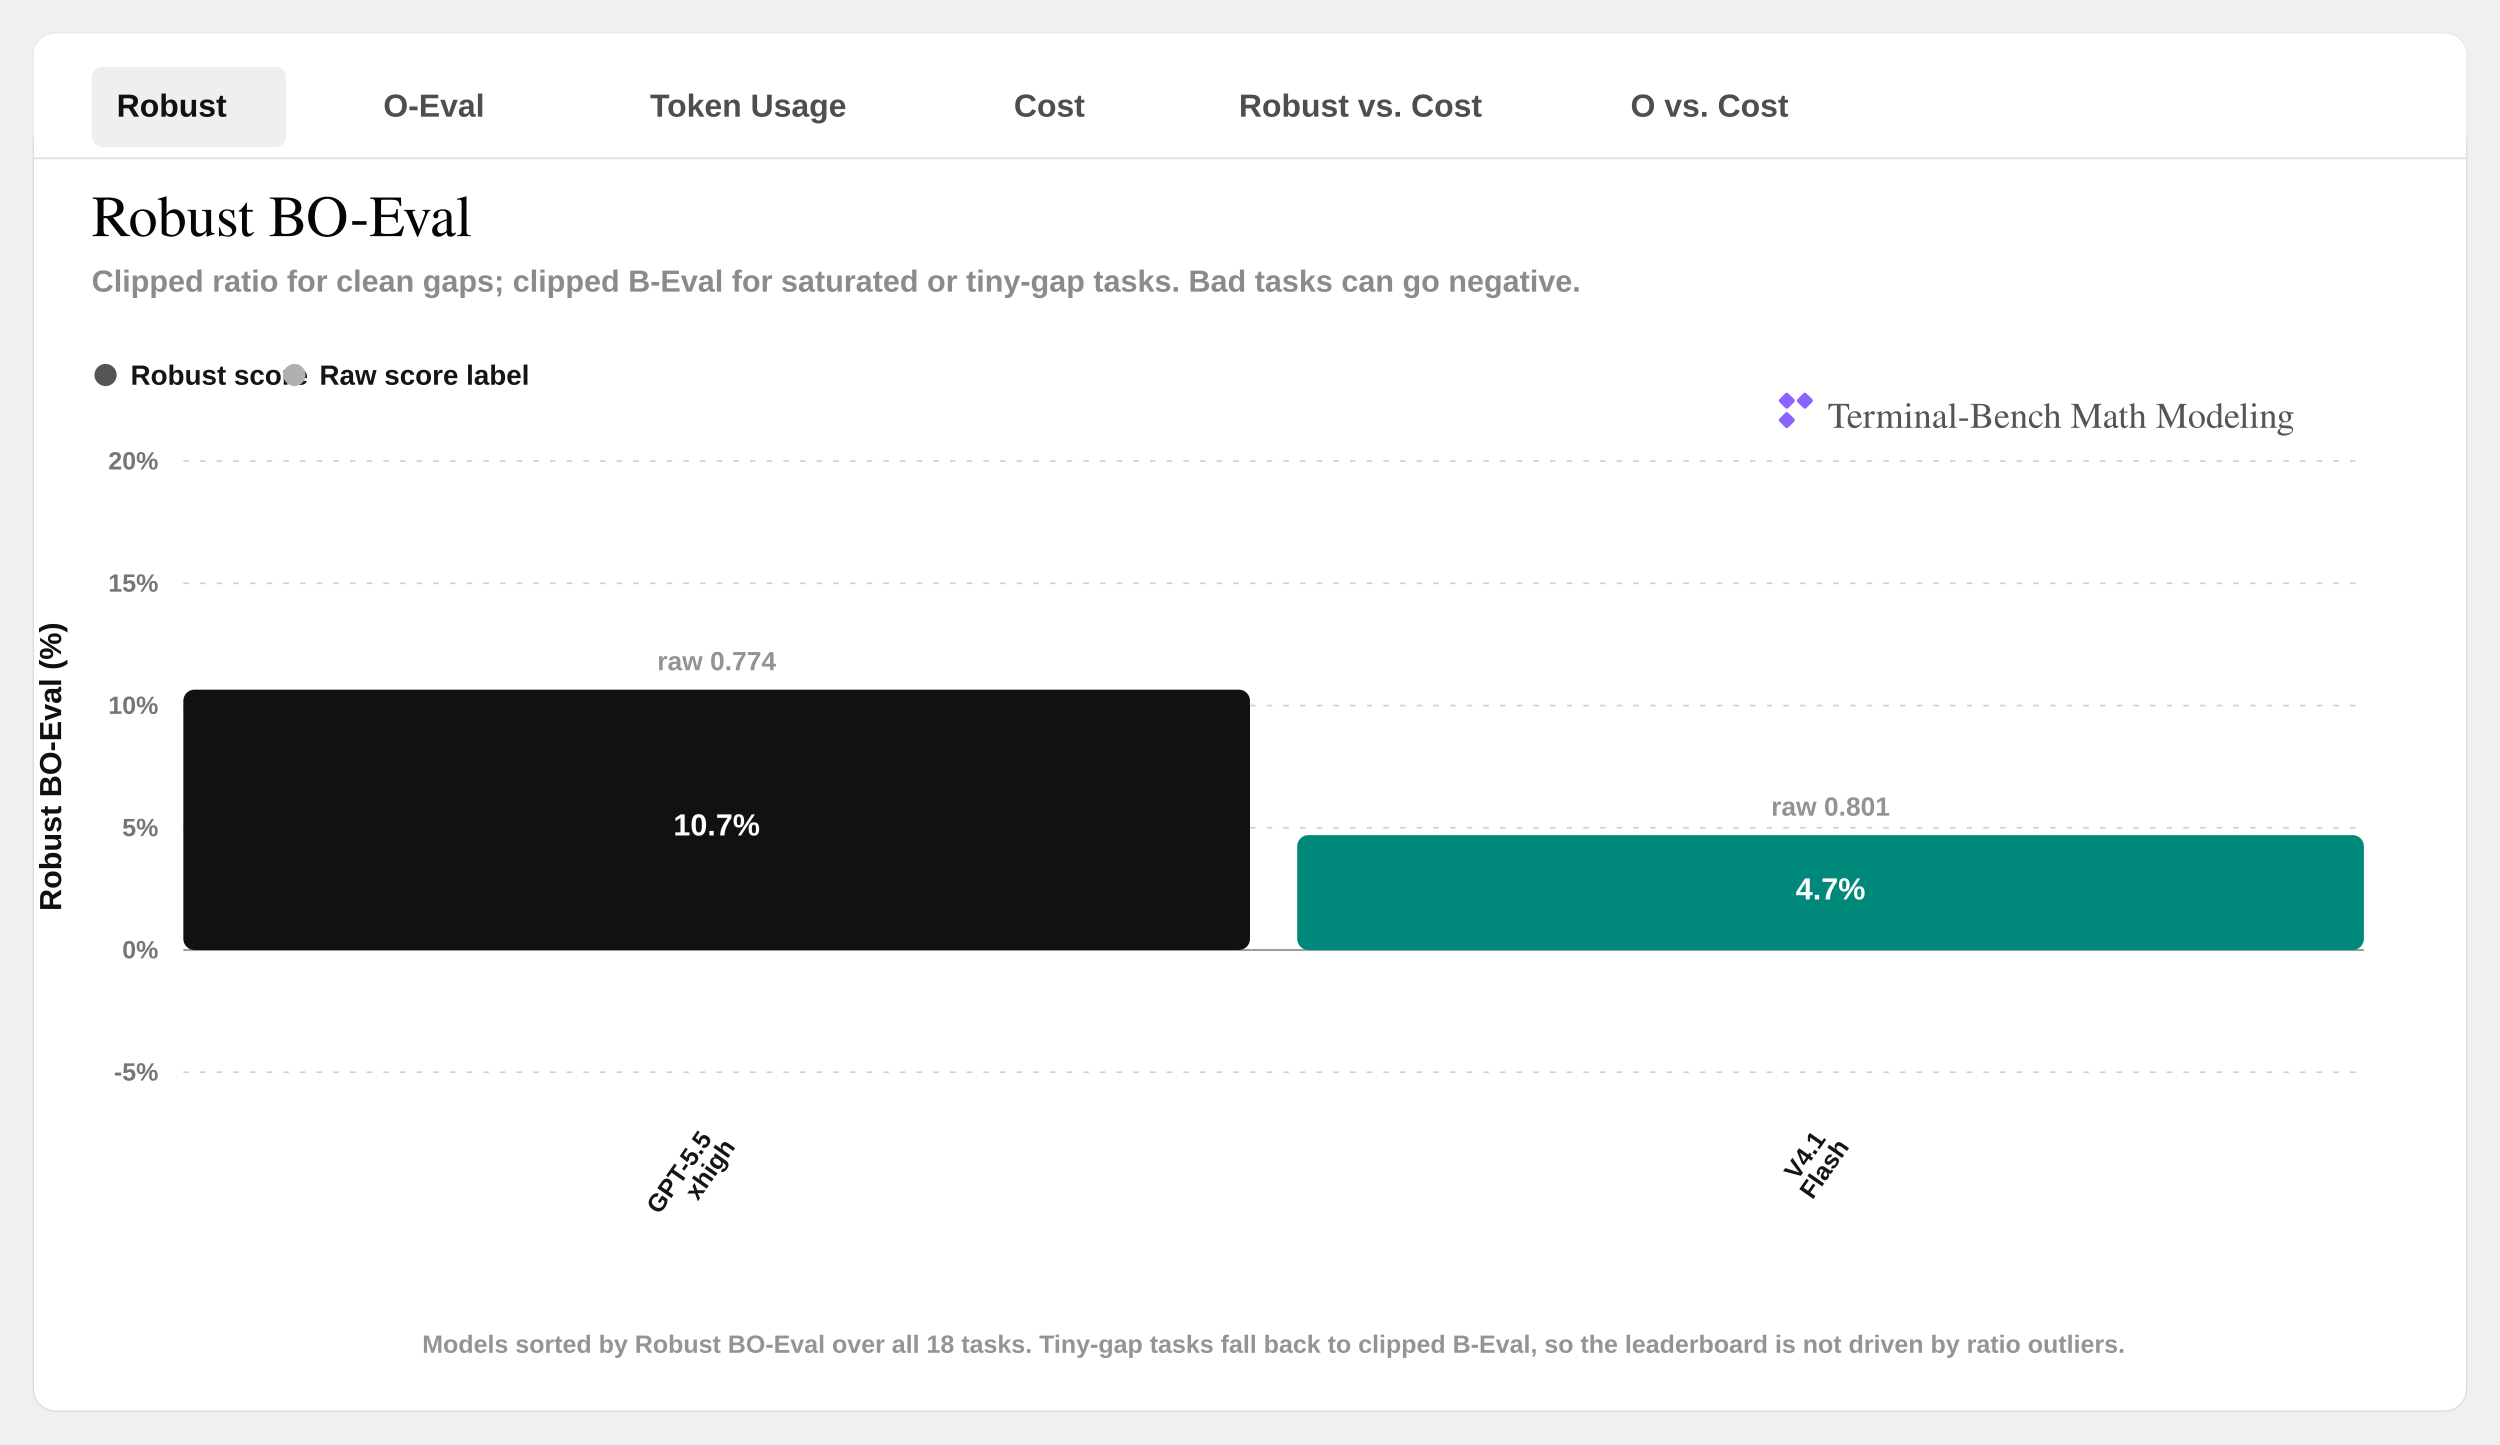
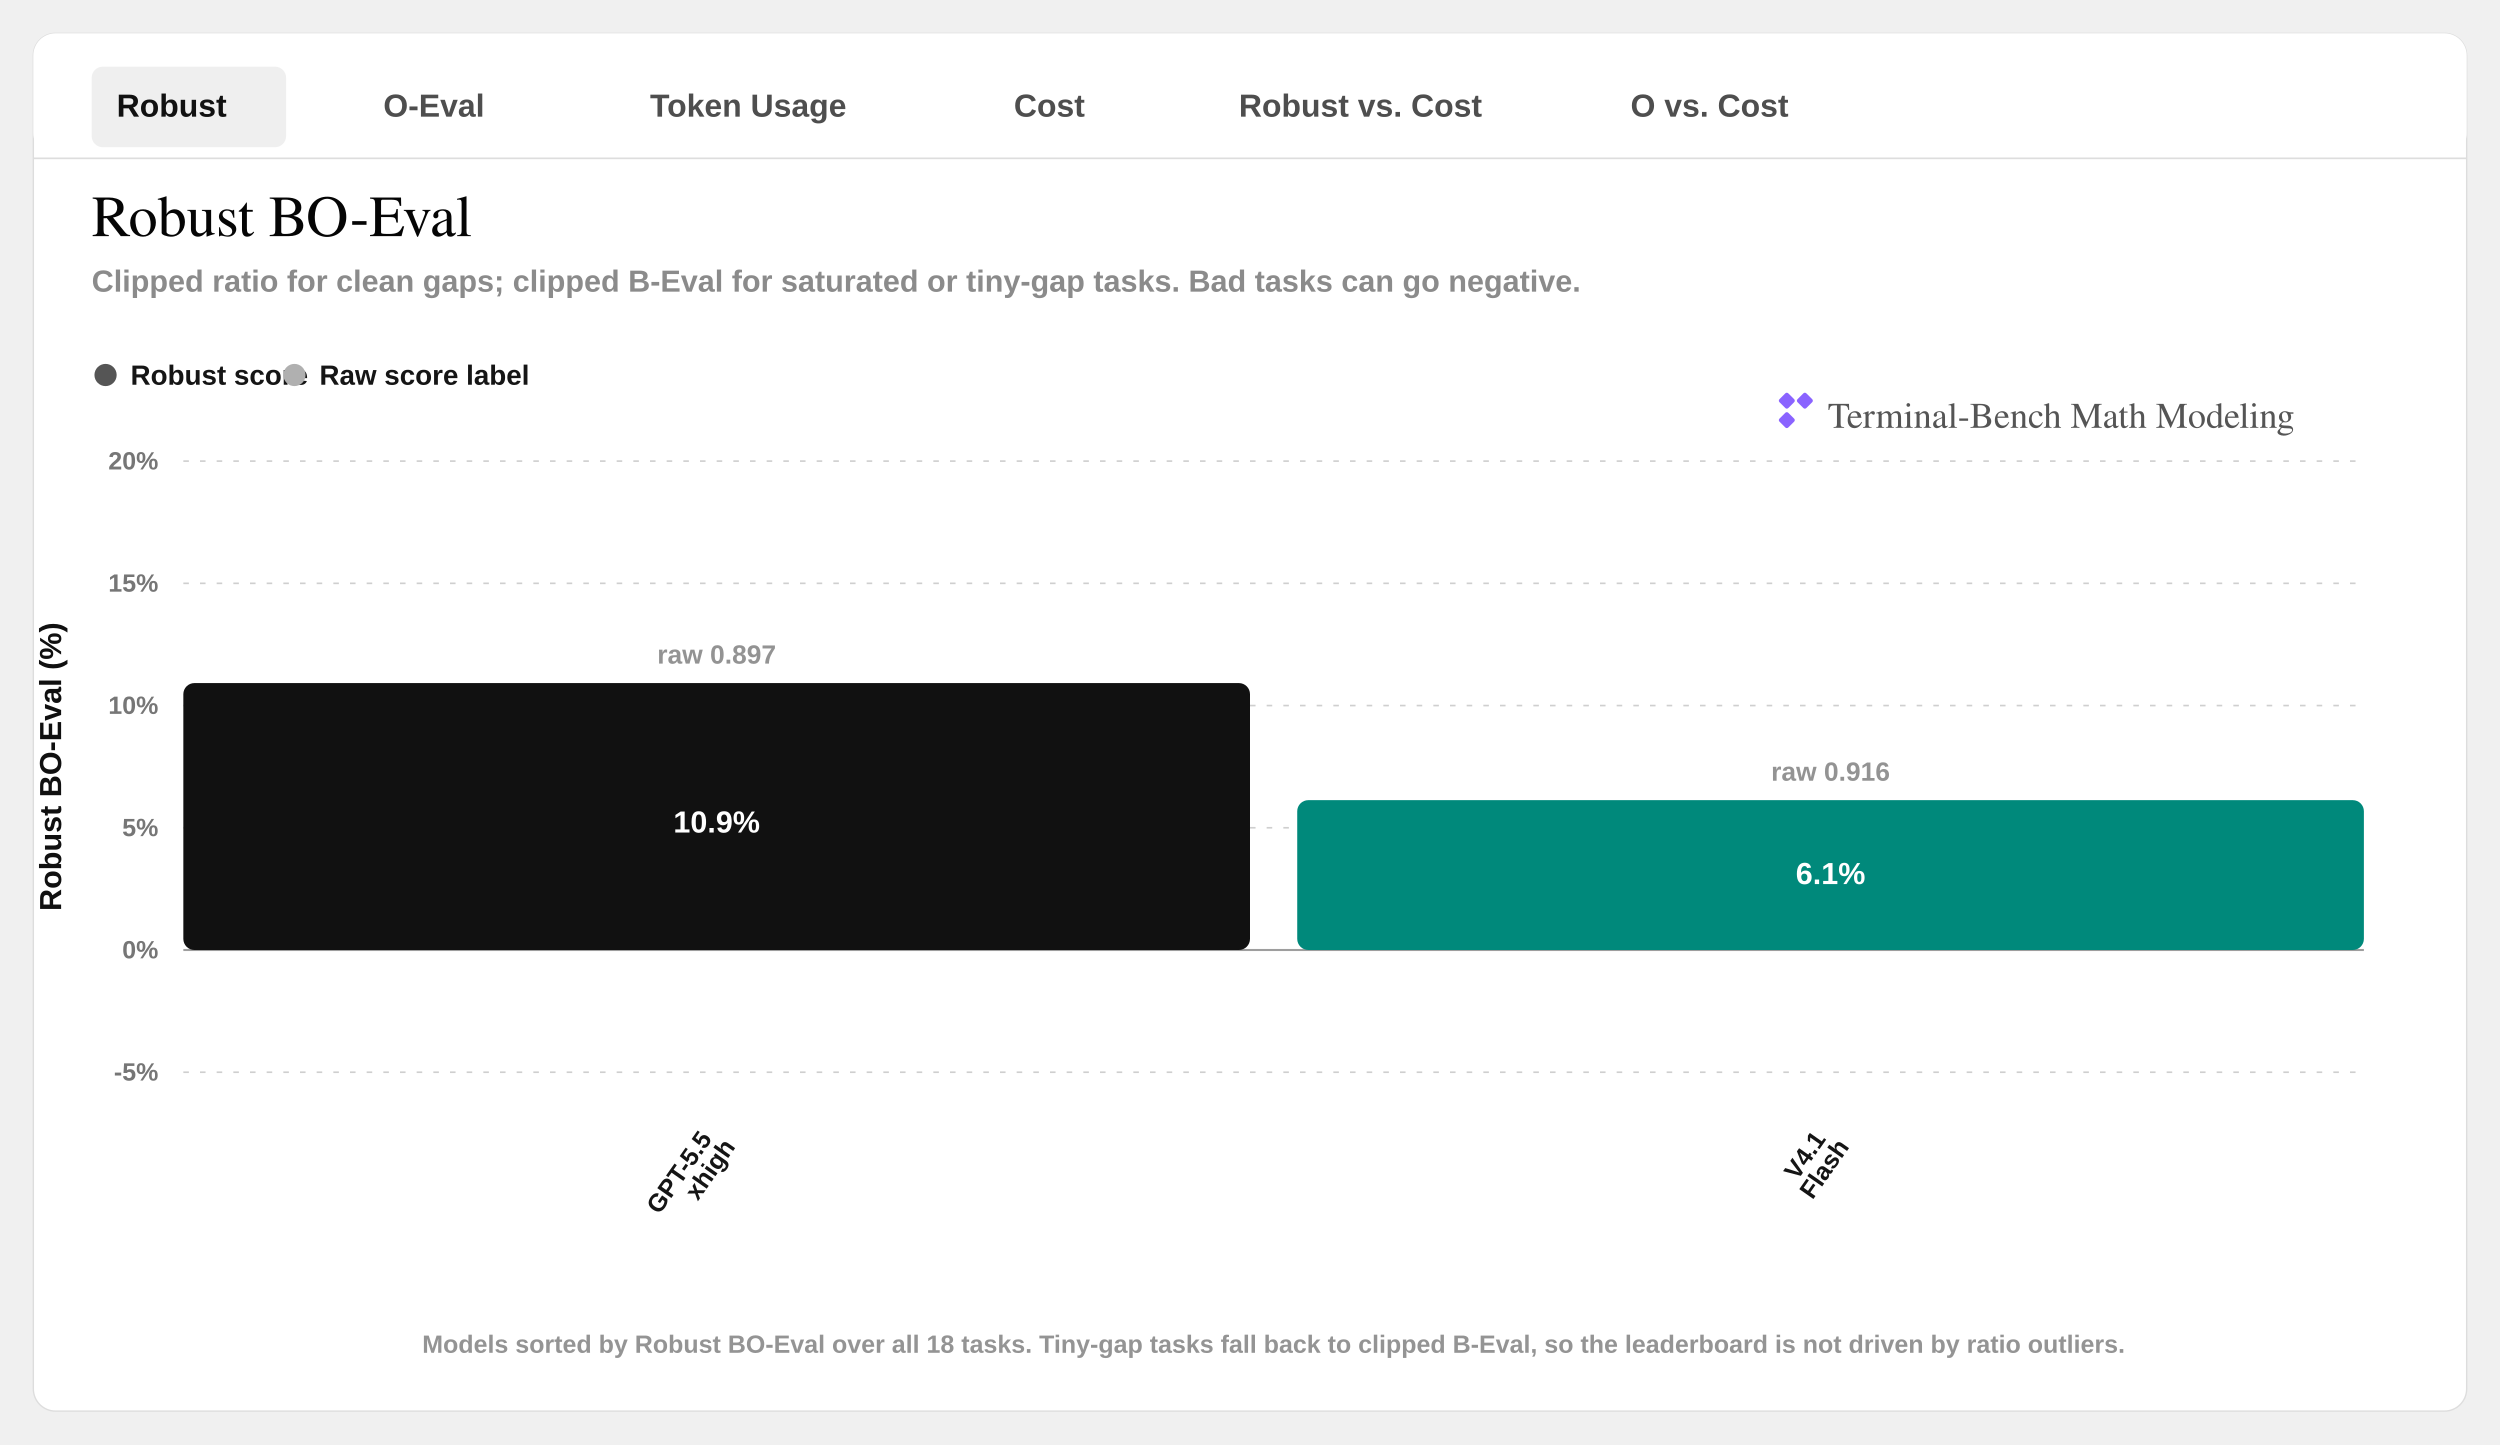
<svg xmlns="http://www.w3.org/2000/svg" width="1800" height="1040" viewBox="0 0 1800 1040" role="img">
  <style>
      .title { font-family: Georgia, Times, serif; font-size: 42px; fill: #050505; }
      .subtitle { font-family: Arial, Helvetica, sans-serif; font-size: 22px; fill: #8b8b8b; font-weight: 650; }
      .tab { font-family: Arial, Helvetica, sans-serif; font-size: 23px; fill: #4e4e4e; font-weight: 760; }
      .tab-active { fill: #111111; }
      .axis { font-family: Arial, Helvetica, sans-serif; font-size: 18px; fill: #767676; font-weight: 600; }
      .axis-title { font-family: Arial, Helvetica, sans-serif; font-size: 22px; fill: #101010; font-weight: 720; }
      .legend { font-family: Arial, Helvetica, sans-serif; font-size: 20px; fill: #151515; font-weight: 680; }
      .x-label { font-family: Arial, Helvetica, sans-serif; font-size: 18px; fill: #151515; font-weight: 650; }
      .bar-label { font-family: Arial, Helvetica, sans-serif; font-size: 22px; fill: #ffffff; font-weight: 800; }
      .top-label { font-family: Arial, Helvetica, sans-serif; font-size: 19px; fill: #939393; font-weight: 750; }
      .small-note { font-family: Arial, Helvetica, sans-serif; font-size: 18px; fill: #949494; font-weight: 650; }
      .point-label { font-family: Arial, Helvetica, sans-serif; font-size: 19px; fill: #4a4a4a; font-weight: 700; }
      .brand { font-family: Georgia, Times, serif; font-size: 26px; fill: #555555; }
    </style>
  <rect x="24.00" y="24.00" width="1752.00" height="992.00" fill="#ffffff" stroke="#dddddd" rx="16.00" />
  <rect x="24.00" y="24.00" width="1752.00" height="88.00" fill="#ffffff" rx="16.00" />
  <rect x="66.00" y="48.00" width="140.00" height="58.00" fill="#efefef" rx="8.00" />
  <text x="84.00" y="84.00" text-anchor="start" class="tab tab-active">Robust</text>
  <text x="276.00" y="84.00" text-anchor="start" class="tab">O-Eval</text>
  <text x="468.00" y="84.00" text-anchor="start" class="tab">Token Usage</text>
  <text x="730.00" y="84.00" text-anchor="start" class="tab">Cost</text>
  <text x="892.00" y="84.00" text-anchor="start" class="tab">Robust vs. Cost</text>
  <text x="1174.00" y="84.00" text-anchor="start" class="tab">O vs. Cost</text>
  <line x1="24.00" y1="114.00" x2="1776.00" y2="114.00" stroke="#dddddd" stroke-width="1.20" />
  <text x="66.00" y="170.00" text-anchor="start" class="title">Robust BO-Eval</text>
  <text x="66.00" y="210.00" text-anchor="start" class="subtitle">Clipped ratio for clean gaps; clipped B-Eval for saturated or tiny-gap tasks. Bad tasks can go negative.</text>
  <circle cx="76.00" cy="270.00" r="8.00" fill="#555555" />
  <text x="94.00" y="277.00" text-anchor="start" class="legend">Robust score</text>
  <circle cx="212.00" cy="270.00" r="8.00" fill="#b0b0b0" />
  <text x="230.00" y="277.00" text-anchor="start" class="legend">Raw score label</text>
  <rect x="1282.00" y="284.00" width="9" height="9" rx="1.5" fill="#8a63ff" transform="rotate(-45 1286.50 288.50)" />
  <rect x="1295.00" y="284.00" width="9" height="9" rx="1.5" fill="#8a63ff" transform="rotate(-45 1299.50 288.50)" />
  <rect x="1282.00" y="298.00" width="9" height="9" rx="1.5" fill="#8a63ff" transform="rotate(-45 1286.50 302.50)" />
  <text x="1316.00" y="308.00" text-anchor="start" class="brand">Terminal-Bench Math Modeling</text>
  <line x1="132.00" y1="772.00" x2="1702.00" y2="772.00" stroke="#cfcfcf" stroke-width="1.20" stroke-dasharray="4 8" />
  <text x="114.00" y="778.00" text-anchor="end" class="axis">-5%</text>
  <line x1="132.00" y1="684.00" x2="1702.00" y2="684.00" stroke="#9e9e9e" stroke-width="1.50" />
  <text x="114.00" y="690.00" text-anchor="end" class="axis">0%</text>
  <line x1="132.00" y1="596.00" x2="1702.00" y2="596.00" stroke="#cfcfcf" stroke-width="1.20" stroke-dasharray="4 8" />
  <text x="114.00" y="602.00" text-anchor="end" class="axis">5%</text>
  <line x1="132.00" y1="508.00" x2="1702.00" y2="508.00" stroke="#cfcfcf" stroke-width="1.20" stroke-dasharray="4 8" />
  <text x="114.00" y="514.00" text-anchor="end" class="axis">10%</text>
  <line x1="132.00" y1="420.00" x2="1702.00" y2="420.00" stroke="#cfcfcf" stroke-width="1.20" stroke-dasharray="4 8" />
  <text x="114.00" y="426.00" text-anchor="end" class="axis">15%</text>
  <line x1="132.00" y1="332.00" x2="1702.00" y2="332.00" stroke="#cfcfcf" stroke-width="1.20" stroke-dasharray="4 8" />
  <text x="114.00" y="338.00" text-anchor="end" class="axis">20%</text>
  <text x="44.00" y="552.00" text-anchor="middle" class="axis-title" transform="rotate(-90 44.00 552.00)">Robust BO-Eval (%)</text>
-   <rect x="132.00" y="496.56" width="768.00" height="187.44" fill="#111111" rx="8.00" />
-   <text x="516.00" y="601.53" text-anchor="middle" class="bar-label" fill="#ffffff">10.7%</text>
-   <text x="516.00" y="482.56" text-anchor="middle" class="top-label">raw 0.774</text>
+   <rect x="132.00" y="491.81" width="768.00" height="192.19" fill="#111111" rx="8.00" />
+   <text x="516.00" y="599.44" text-anchor="middle" class="bar-label" fill="#ffffff">10.9%</text>
+   <text x="516.00" y="477.81" text-anchor="middle" class="top-label">raw 0.897</text>
  <g transform="translate(516.00,816.00) rotate(-55)">
    <text class="x-label" text-anchor="end">
      <tspan x="0" dy="0">GPT-5.5</tspan>
      <tspan x="0" dy="17">xhigh</tspan>
    </text>
  </g>
-   <rect x="934.00" y="601.28" width="768.00" height="82.72" fill="#00897b" rx="8.00" />
-   <text x="1318.00" y="647.60" text-anchor="middle" class="bar-label" fill="#ffffff">4.7%</text>
-   <text x="1318.00" y="587.28" text-anchor="middle" class="top-label">raw 0.801</text>
+   <rect x="934.00" y="576.11" width="768.00" height="107.89" fill="#00897b" rx="8.00" />
+   <text x="1318.00" y="636.53" text-anchor="middle" class="bar-label" fill="#ffffff">6.1%</text>
+   <text x="1318.00" y="562.11" text-anchor="middle" class="top-label">raw 0.916</text>
  <g transform="translate(1318.00,816.00) rotate(-55)">
    <text class="x-label" text-anchor="end">
      <tspan x="0" dy="0">V4.1</tspan>
      <tspan x="0" dy="17">Flash</tspan>
    </text>
  </g>
  <text x="917.00" y="974.00" text-anchor="middle" class="small-note">Models sorted by Robust BO-Eval over all 18 tasks. Tiny-gap tasks fall back to clipped B-Eval, so the leaderboard is not driven by ratio outliers.</text>
</svg>
